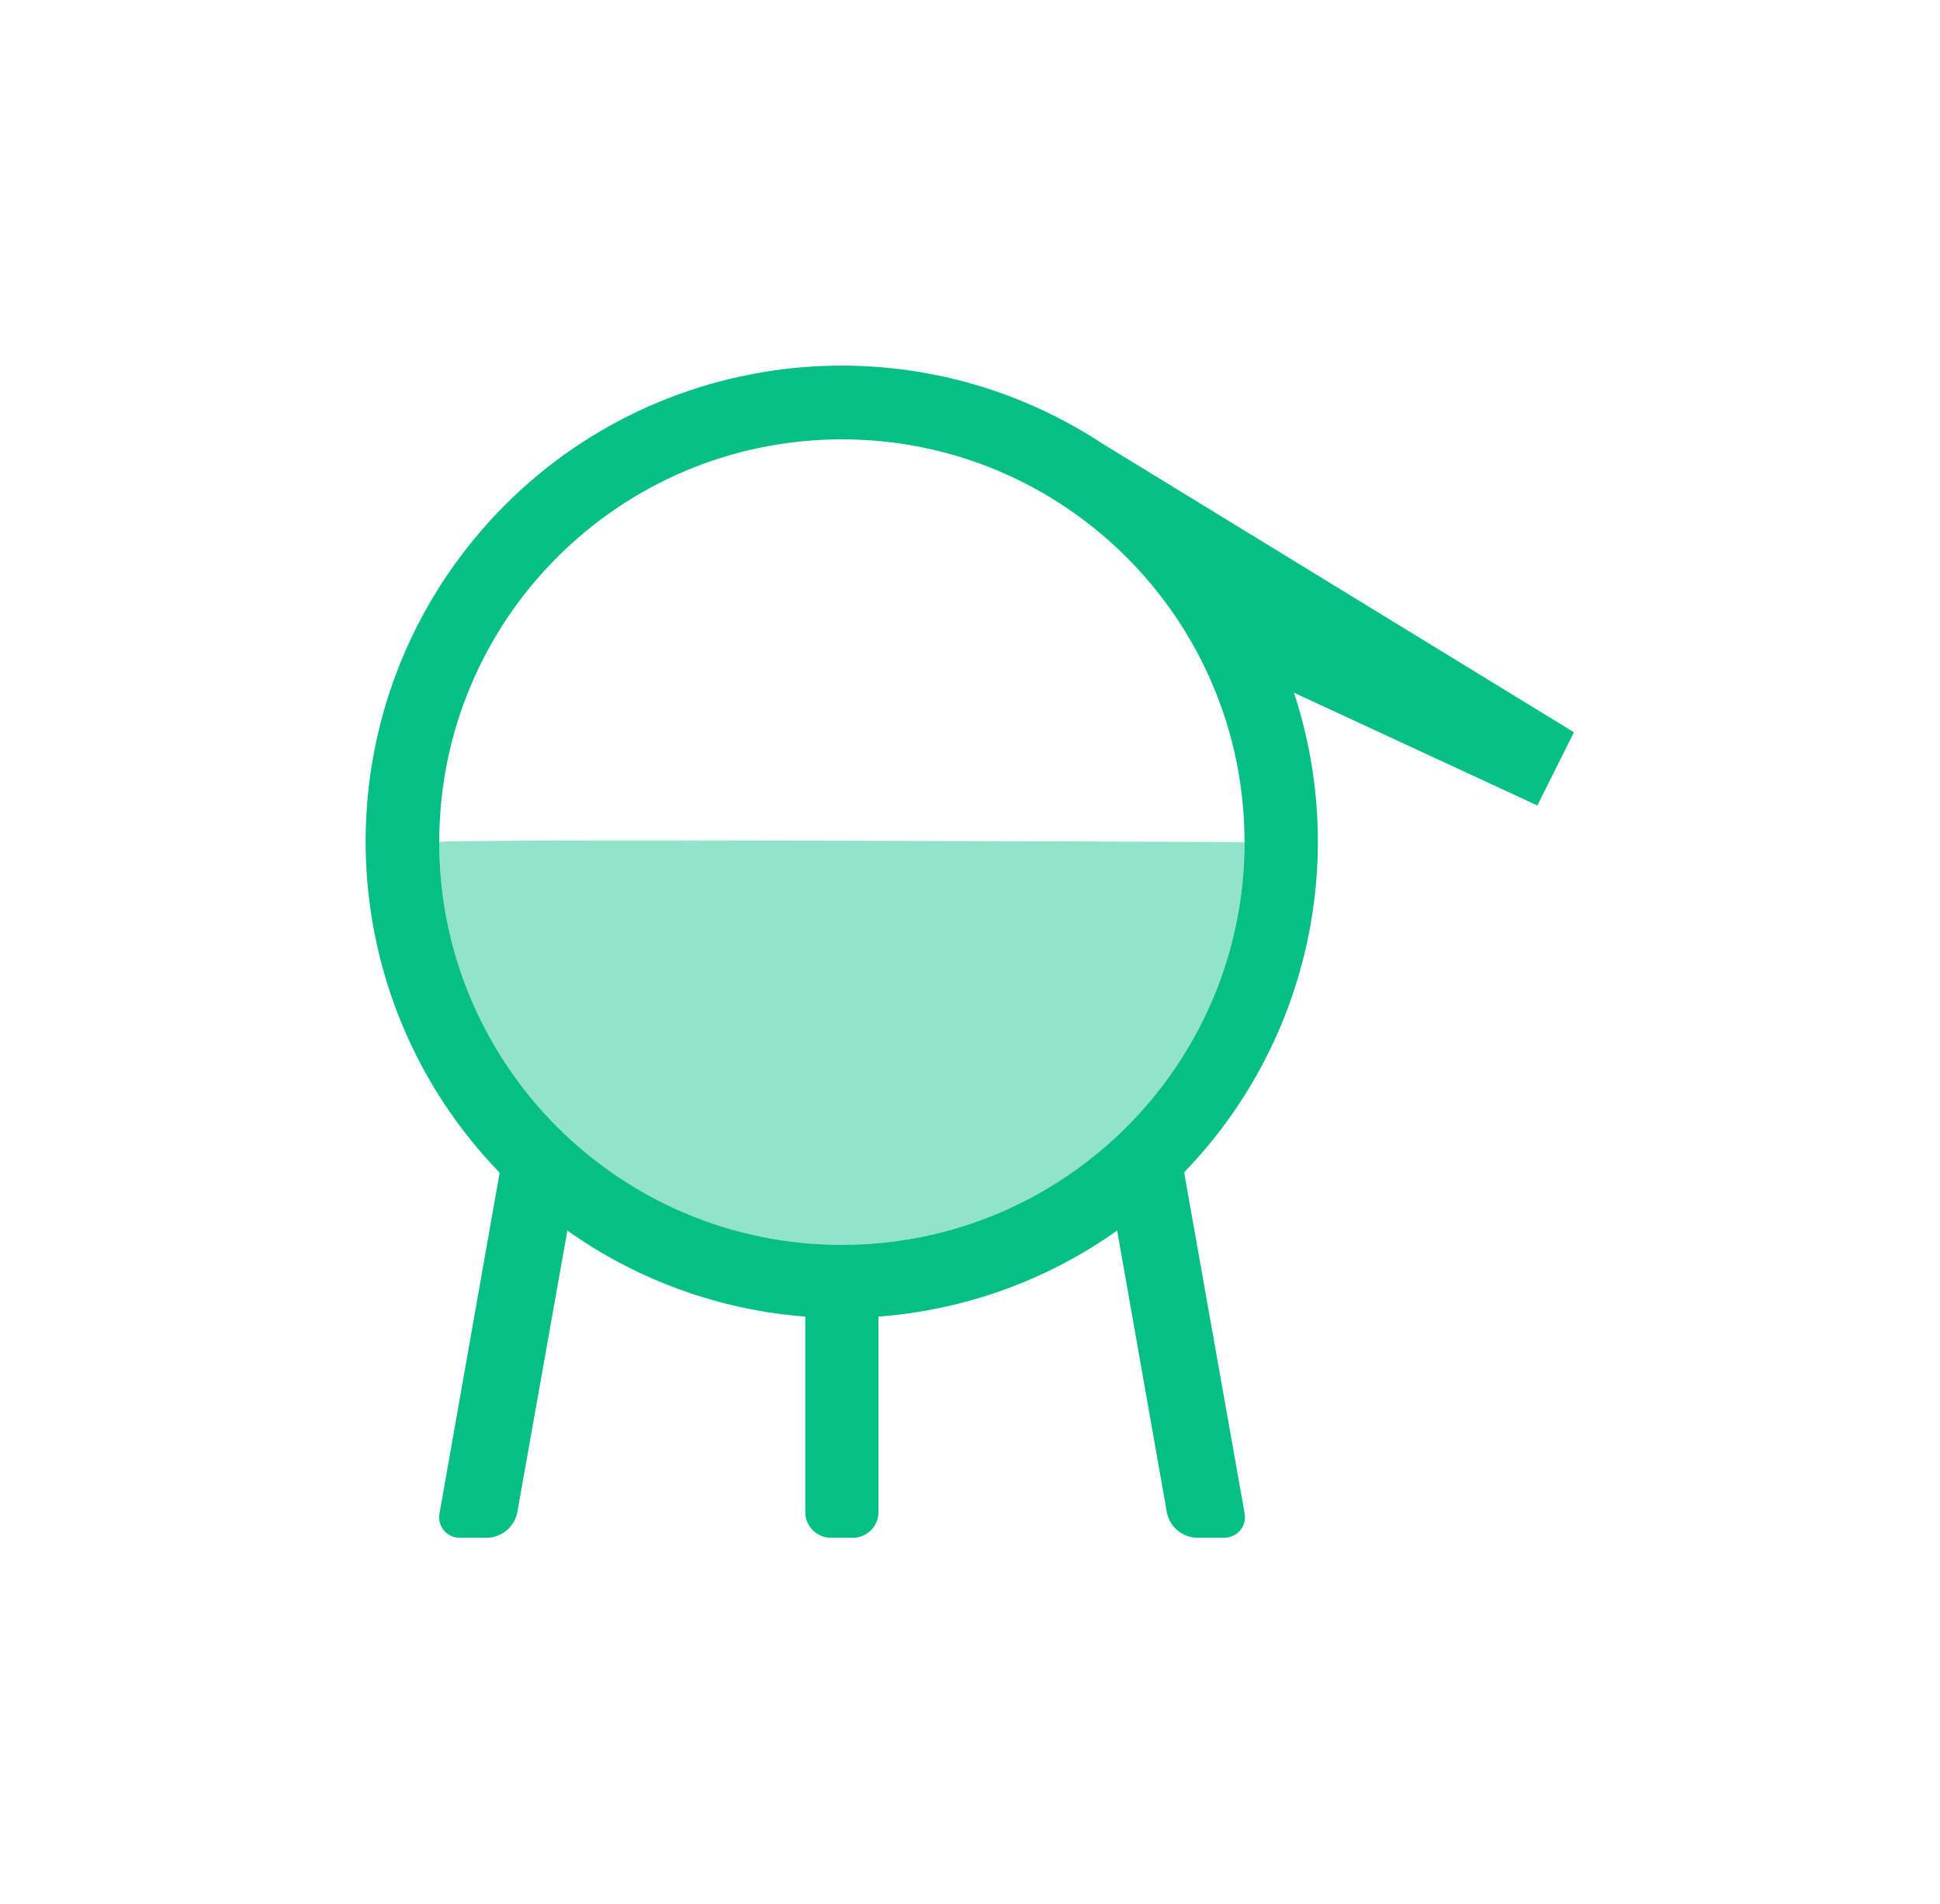
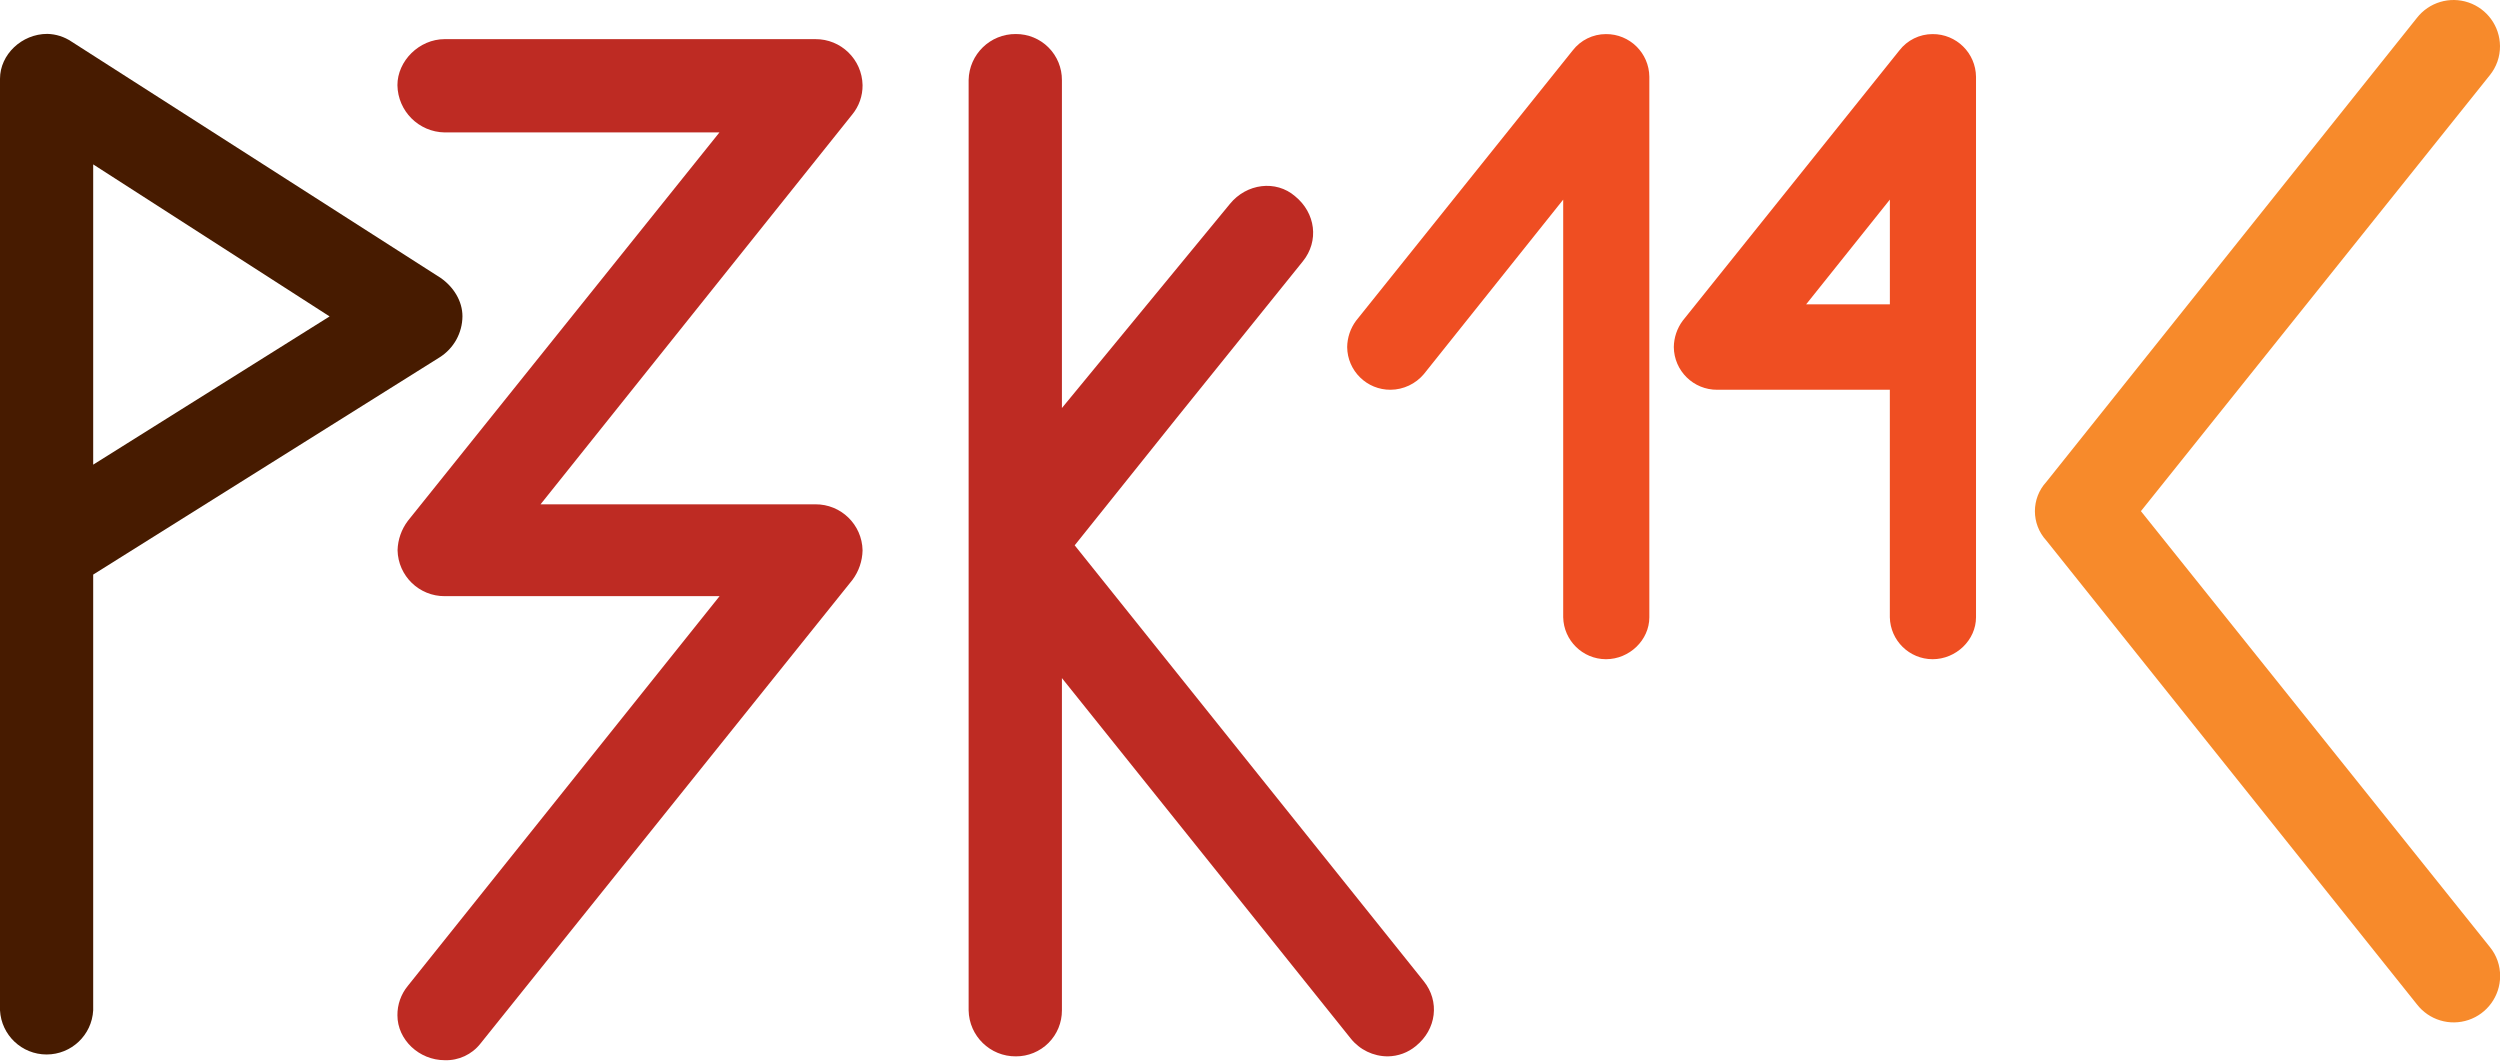
- <svg xmlns="http://www.w3.org/2000/svg" width="53" height="52" viewBox="-10 -10 53 52">
-   <g fill="#05BF85" fill-rule="evenodd">
-     <path d="M20.14 2.13L33 10l-1 2-6.65-3.08a12.99 12.99 0 0 1-3 13.1l1.65 9.3c.07.38-.2.68-.57.68h-.74a.86.86 0 0 1-.81-.68l-1.36-7.71A12.93 12.93 0 0 1 14 25.96v5.34a.7.7 0 0 1-.7.7h-.6a.7.7 0 0 1-.7-.7v-5.34a12.93 12.93 0 0 1-6.5-2.35l-1.37 7.71a.86.86 0 0 1-.81.68h-.73a.56.56 0 0 1-.58-.68l1.64-9.29a13 13 0 0 1 16.49-19.9zM13 24a11 11 0 1 0 0-22 11 11 0 0 0 0 22z" />
-     <path fill-opacity=".44" d="M13 24a11 11 0 0 0 11-11s-22-.1-22 0a11 11 0 0 0 11 11z" />
-   </g>
+ <svg xmlns="http://www.w3.org/2000/svg" viewBox="0 0 724.35 307.18">
+   <defs>
+     <style>.a{fill:#471b00;}.b{fill:#be2b23;}.c{fill:#ef4e22;}.d{fill:#f78a2b;}</style>
+   </defs>
+   <path class="a" d="M127.37,103.54,27,166.48V292.74a13.52,13.52,0,0,1-27,0V22.82c0-7,6.29-13,13.7-13a13.08,13.08,0,0,1,7,2.22l107,68.5c3.7,2.59,6.29,6.67,6.29,11.11A14.16,14.16,0,0,1,127.37,103.54ZM27,47.63v87l68.5-42.95Z" />
+   <path class="b" d="M247,168,139.21,302.36a12.6,12.6,0,0,1-10.36,4.82c-7.41,0-13.7-5.93-13.7-13a13.22,13.22,0,0,1,3-8.52l90.34-112.93h-79.6a13.59,13.59,0,0,1-13.7-13.32,14.83,14.83,0,0,1,3-8.52L208.45,38.37h-79.6a13.91,13.91,0,0,1-13.7-13.7c0-7,6.29-13.33,13.7-13.33H236.22a13.59,13.59,0,0,1,13.7,13.33,13.2,13.2,0,0,1-3,8.52L156.62,146.12h79.6a13.59,13.59,0,0,1,13.7,13.33A14.82,14.82,0,0,1,247,168Z" />
+   <path class="b" d="M412.46,284.22,311.38,158l29.72-37.12,36.36-45.13c4.81-5.93,3.7-14.07-2.22-18.89-5.56-4.81-14.07-3.7-18.89,2.23l-48.67,59.13v-95A13.28,13.28,0,0,0,294.35,9.86a13.59,13.59,0,0,0-13.7,13.33V292.74a13.59,13.59,0,0,0,13.7,13.33,13.28,13.28,0,0,0,13.33-13.33V196.47l83.67,104.41a13.72,13.72,0,0,0,10.74,5.19,12.91,12.91,0,0,0,8.15-3C416.16,298.29,417.27,290.15,412.46,284.22Z" />
+   <path class="c" d="M465.3,9.88a12.16,12.16,0,0,0-9.64,4.75L392.91,92.92a13.13,13.13,0,0,0-2.58,7.64,12.49,12.49,0,0,0,12.58,12.37,12.76,12.76,0,0,0,9.64-4.54l40.37-50.55v121A12.43,12.43,0,0,0,465.3,191c6.82,0,12.58-5.56,12.58-12.15V22.25A12.49,12.49,0,0,0,465.3,9.88Z" />
+   <path class="c" d="M559.94,9.88a12.15,12.15,0,0,0-9.63,4.75L487.55,92.92a13.13,13.13,0,0,0-2.58,7.64,12.5,12.5,0,0,0,12.59,12.37h50v65.93A12.42,12.42,0,0,0,559.94,191c6.82,0,12.59-5.56,12.59-12.15V22.25A12.5,12.5,0,0,0,559.94,9.88ZM547.57,57.83V88.18H523.31Z" />
+   <path class="d" d="M620.31,148.1,721.39,274.36a13.2,13.2,0,0,1,3,8.52A13.46,13.46,0,0,1,700.28,291L592.91,156.62a12.55,12.55,0,0,1,0-17L700.28,5.18a13.46,13.46,0,0,1,24.07,8.15,13.24,13.24,0,0,1-3,8.52Z" />
</svg>
